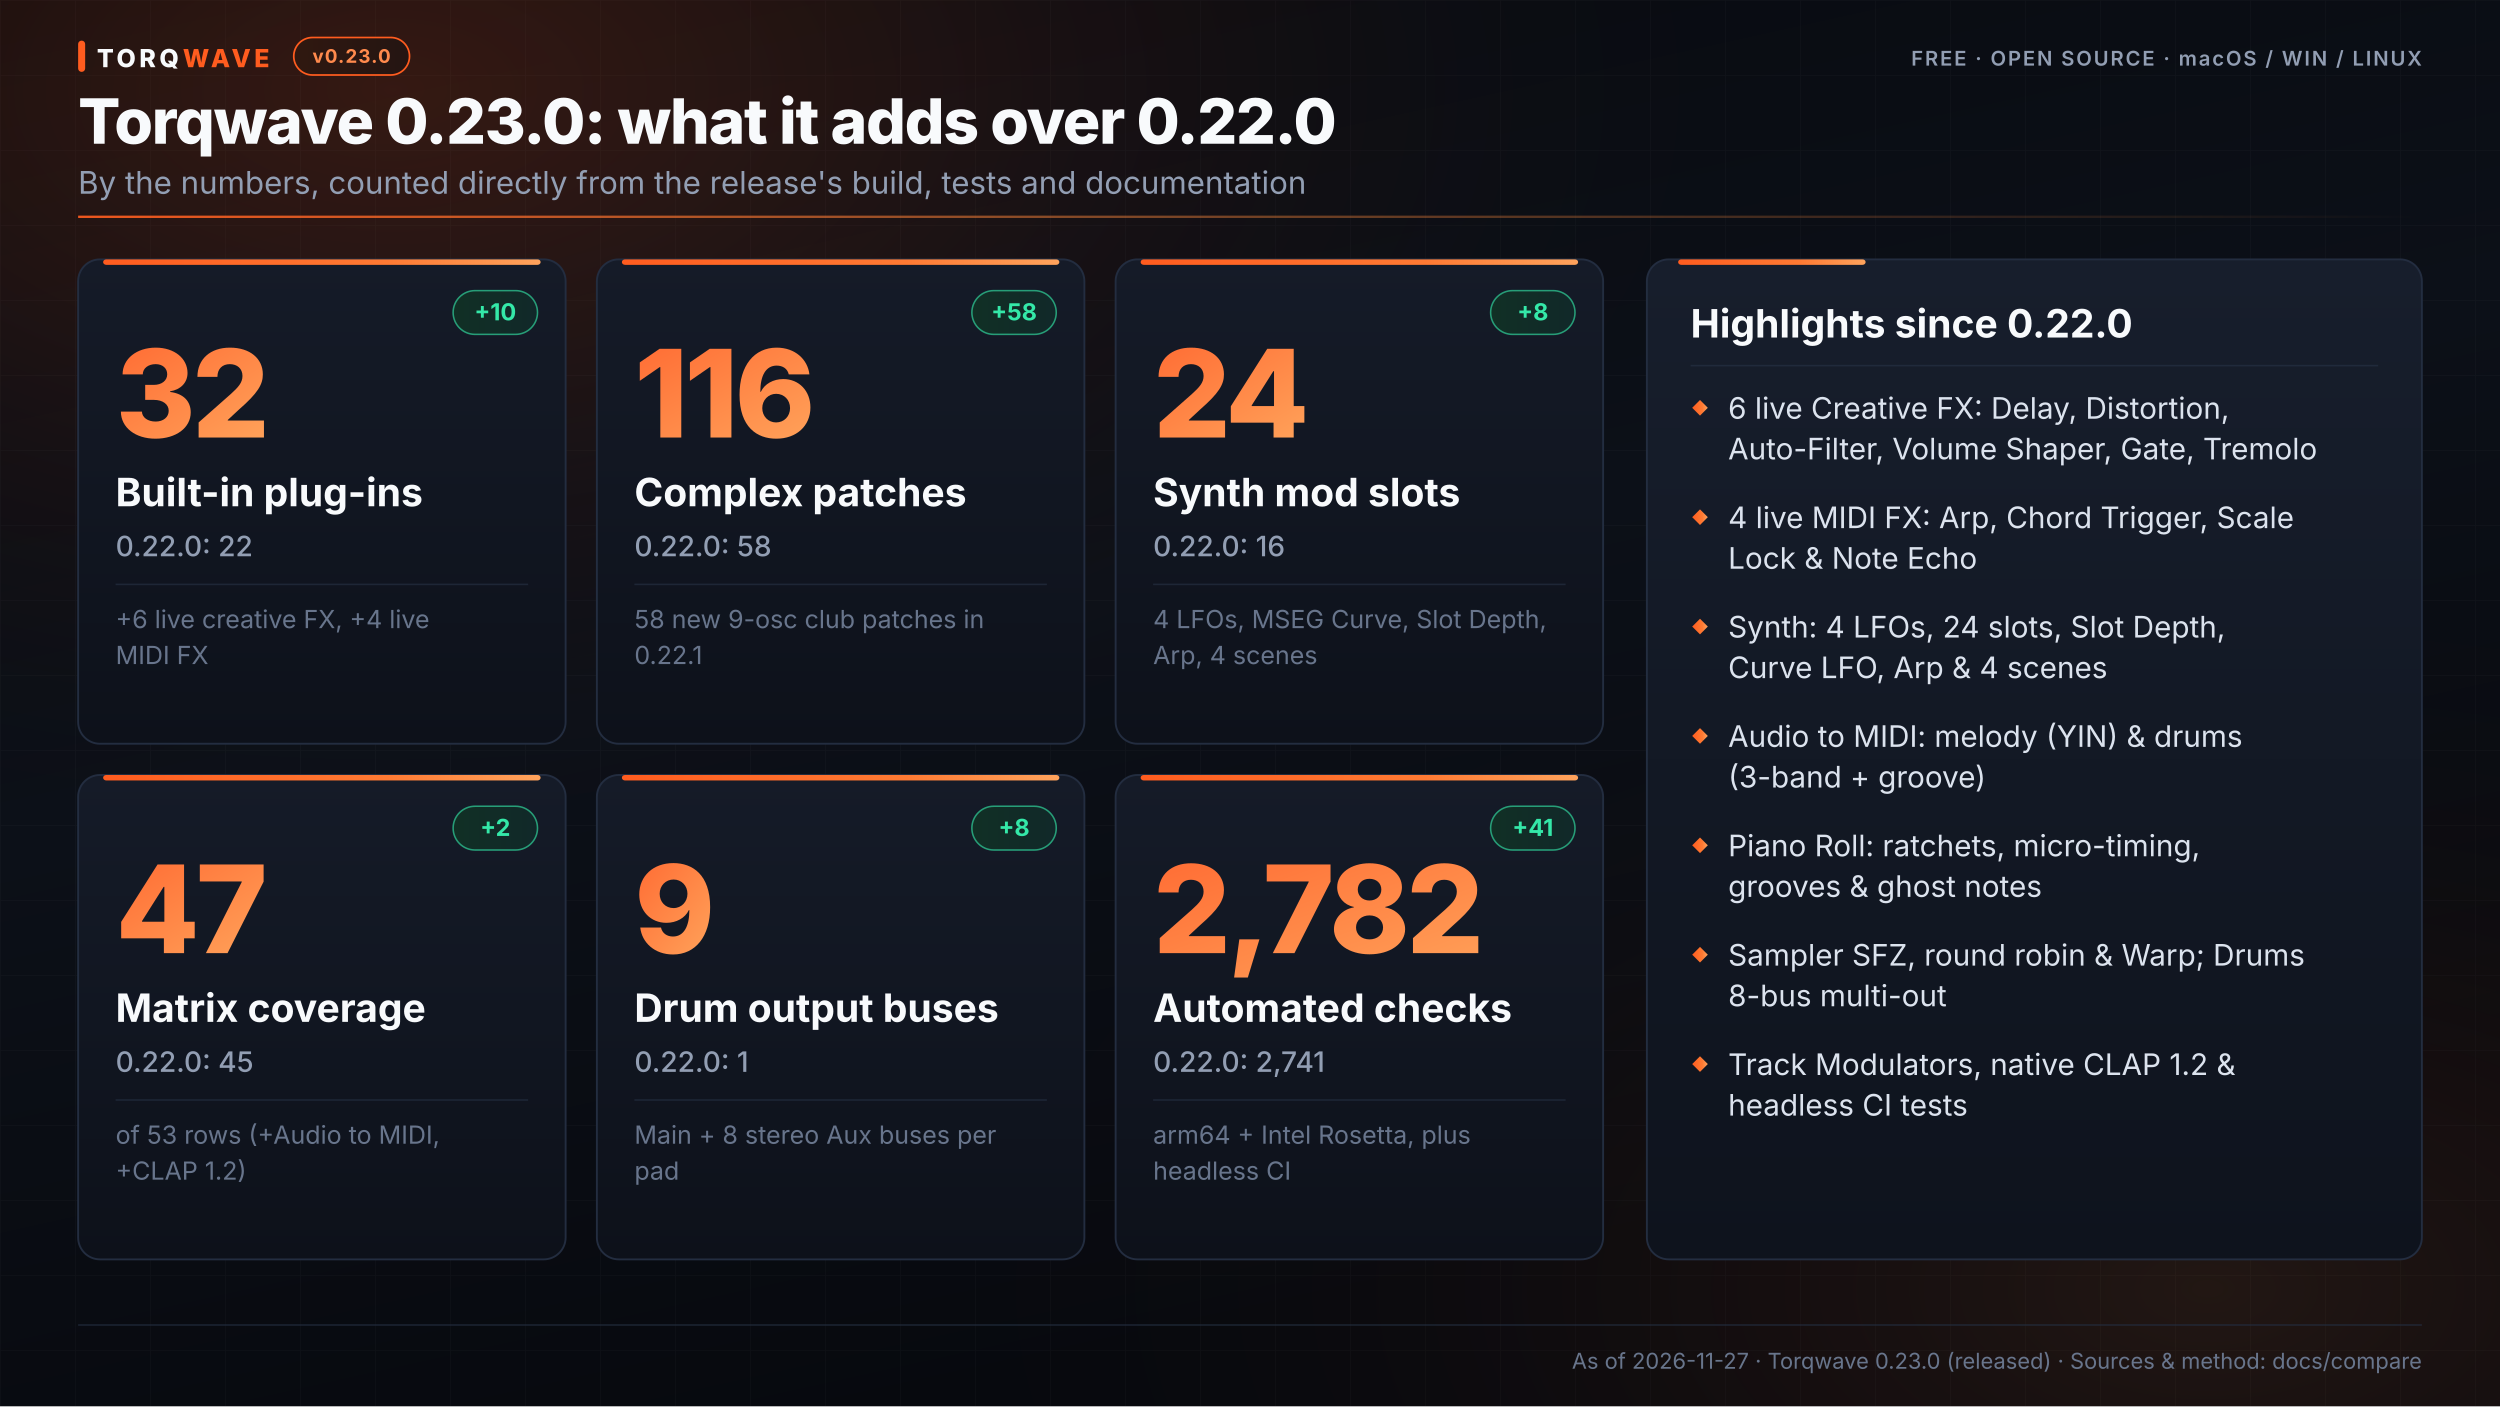
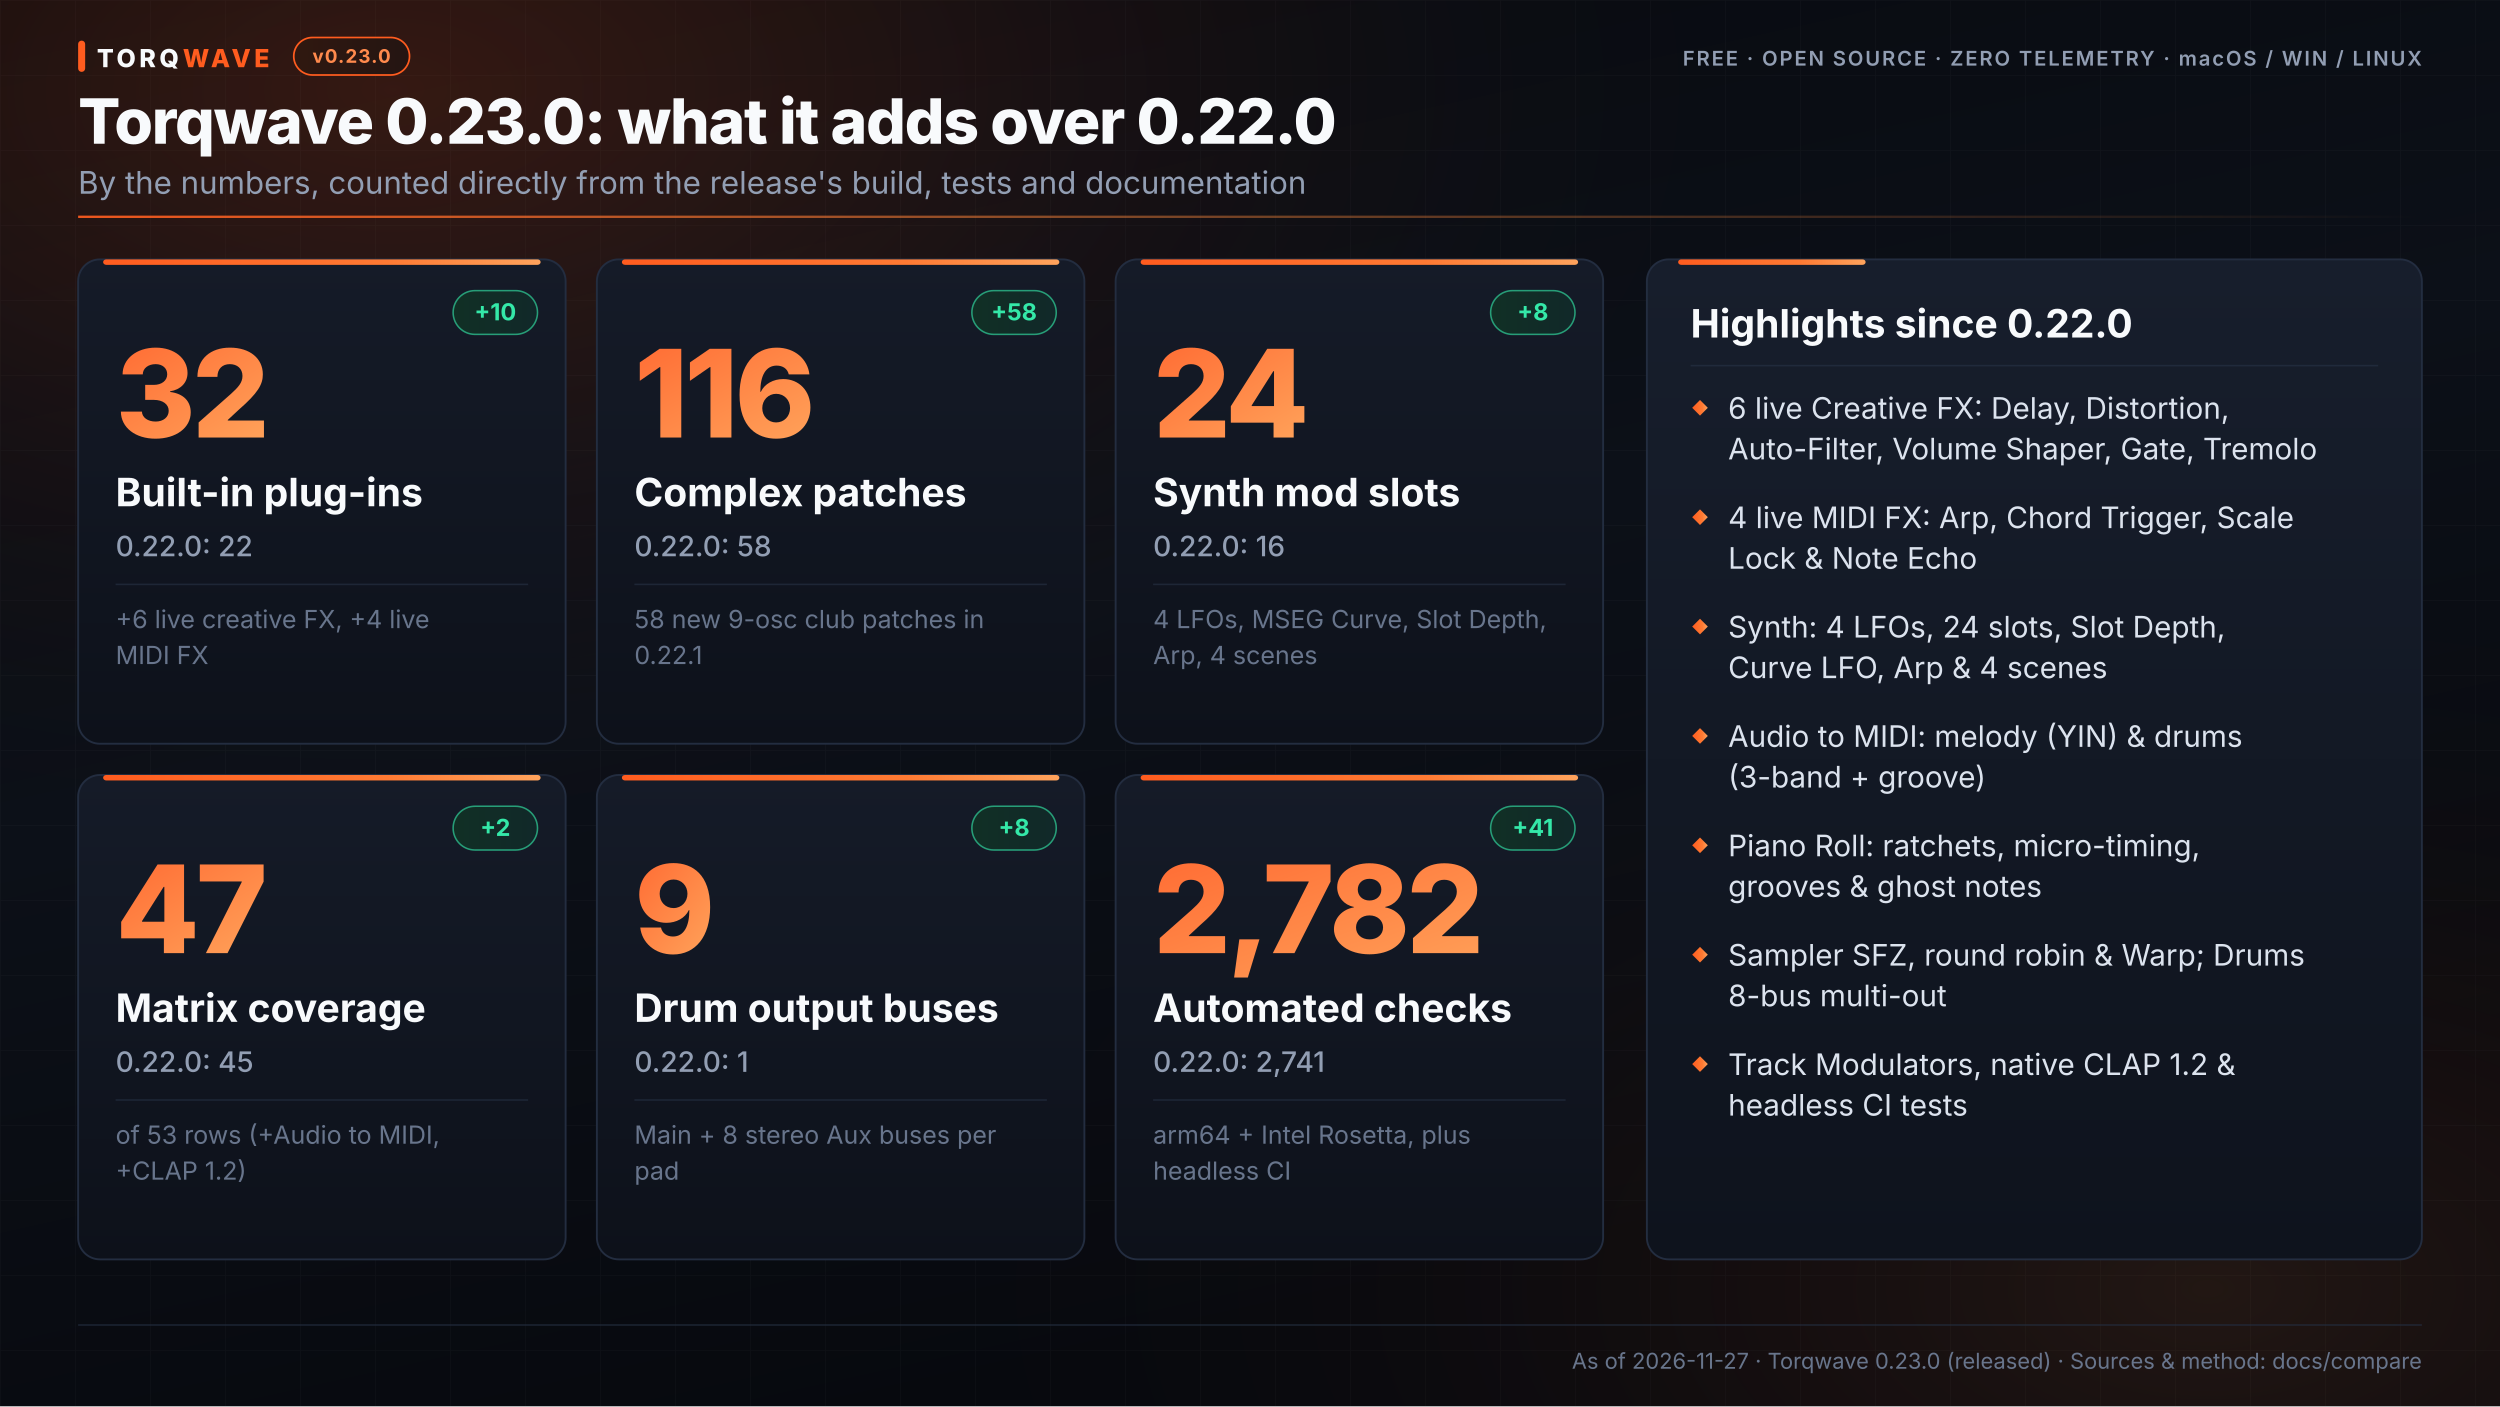
<svg xmlns="http://www.w3.org/2000/svg" width="1600" height="900" viewBox="0 0 1600 900" font-family="SF Pro Display, -apple-system, BlinkMacSystemFont, Helvetica Neue, Inter, Arial, sans-serif">
  <defs>
    <linearGradient id="bgGrad" x1="0" y1="0" x2="0.4" y2="1">
      <stop offset="0%" stop-color="#07090e" />
      <stop offset="52%" stop-color="#0c1018" />
      <stop offset="100%" stop-color="#07090e" />
    </linearGradient>
    <radialGradient id="glowBrand" cx="0.16" cy="0.06" r="0.56">
      <stop offset="0%" stop-color="#ff5c1f" stop-opacity="0.18" />
      <stop offset="55%" stop-color="#ff5c1f" stop-opacity="0.045" />
      <stop offset="100%" stop-color="#07090e" stop-opacity="0" />
    </radialGradient>
    <radialGradient id="glowWarm" cx="0.88" cy="0.92" r="0.54">
      <stop offset="0%" stop-color="#ff8a3d" stop-opacity="0.11" />
      <stop offset="55%" stop-color="#c84110" stop-opacity="0.03" />
      <stop offset="100%" stop-color="#07090e" stop-opacity="0" />
    </radialGradient>
    <linearGradient id="cardGrad" x1="0" y1="0" x2="0" y2="1">
      <stop offset="0%" stop-color="#151b28" />
      <stop offset="100%" stop-color="#0d111a" />
    </linearGradient>
    <linearGradient id="panelGrad" x1="0" y1="0" x2="0" y2="1">
      <stop offset="0%" stop-color="#171e2c" />
      <stop offset="100%" stop-color="#0e131d" />
    </linearGradient>
    <linearGradient id="tqColGrad" x1="0" y1="0" x2="0" y2="1">
      <stop offset="0%" stop-color="#291914" stop-opacity="0.96" />
      <stop offset="100%" stop-color="#14141d" stop-opacity="0.94" />
    </linearGradient>
    <linearGradient id="accentH" x1="0" y1="0" x2="1" y2="0">
      <stop offset="0%" stop-color="#ff5c1f" />
      <stop offset="65%" stop-color="#ff7a33" />
      <stop offset="100%" stop-color="#ffa35c" />
    </linearGradient>
    <linearGradient id="accentFade" x1="0" y1="0" x2="1" y2="0">
      <stop offset="0%" stop-color="#ff5c1f" stop-opacity="0.92" />
      <stop offset="45%" stop-color="#ff8a3d" stop-opacity="0.45" />
      <stop offset="100%" stop-color="#ff8a3d" stop-opacity="0" />
    </linearGradient>
    <linearGradient id="barYes" x1="0" y1="0" x2="1" y2="0">
      <stop offset="0%" stop-color="#1fa87a" />
      <stop offset="100%" stop-color="#34e8a8" />
    </linearGradient>
    <linearGradient id="barYesV" x1="0" y1="1" x2="0" y2="0">
      <stop offset="0%" stop-color="#147a5b" />
      <stop offset="65%" stop-color="#22bd89" />
      <stop offset="100%" stop-color="#34e8a8" />
    </linearGradient>
    <linearGradient id="barPart" x1="0" y1="0" x2="1" y2="0">
      <stop offset="0%" stop-color="#8b6918" />
      <stop offset="100%" stop-color="#bf9226" />
    </linearGradient>
    <linearGradient id="kpiText" x1="0" y1="0" x2="1" y2="1">
      <stop offset="0%" stop-color="#ff6e35" />
      <stop offset="100%" stop-color="#ffa159" />
    </linearGradient>
    <linearGradient id="pillBg" x1="0" y1="0" x2="1" y2="0">
      <stop offset="0%" stop-color="#301810" />
      <stop offset="100%" stop-color="#241512" />
    </linearGradient>
    <linearGradient id="deltaBg" x1="0" y1="0" x2="1" y2="0">
      <stop offset="0%" stop-color="#113025" />
      <stop offset="100%" stop-color="#112829" />
    </linearGradient>
    <pattern id="studioGrid" width="48" height="48" patternUnits="userSpaceOnUse">
      <path d="M 48 0 L 0 0 0 48" fill="none" stroke="#ffffff" stroke-opacity="0.025" stroke-width="1" />
    </pattern>
  </defs>
  <rect width="1600" height="900" fill="url(#bgGrad)" />
  <rect width="1600" height="900" fill="url(#studioGrid)" />
  <rect width="1600" height="900" fill="url(#glowBrand)" />
  <rect width="1600" height="900" fill="url(#glowWarm)" />
  <polyline points="880,74.0 892,74.3 904,75.2 916,76.5 928,77.9 940,78.9 952,79.4 964,79.2 976,78.6 988,77.9 1000,77.4 1012,77.3 1024,77.5 1036,77.5 1048,76.8 1060,74.8 1072,71.2 1084,66.0 1096,60.0 1108,54.1 1120,49.5 1132,47.4 1144,48.5 1156,52.7 1168,59.5 1180,67.8 1192,76.1 1204,83.1 1216,87.9 1228,90.2 1240,90.3 1252,89.1 1264,87.7 1276,86.8 1288,87.0 1300,88.1 1312,89.6 1324,90.6 1336,90.2 1348,87.7 1360,83.0 1372,76.7 1384,69.8 1396,63.2 1408,58.2 1420,55.6 1432,55.4 1444,57.5 1456,61.1 1468,65.2 1480,69.0 1492,72.0 1504,73.9 1516,74.8 1528,75.0 1540,74.9 1552,74.8 1564,74.7 1576,74.6 1588,74.4 1600,74.0 1612,73.5-0.4j" fill="none" stroke="url(#accentH)" stroke-opacity="0.26" stroke-width="2" />
  <polyline points="880,74.0 892,74.3 904,74.7 916,74.9 928,75.0 940,74.7 952,73.9 964,72.6 976,70.9 988,68.8 1000,66.6 1012,64.6 1024,63.0 1036,62.1 1048,62.0 1060,62.9 1072,64.7 1084,67.1 1096,70.0 1108,73.0 1120,75.9 1132,78.3 1144,80.1 1156,81.3 1168,81.9 1180,82.0 1192,82.0 1204,82.0 1216,82.2 1228,82.8 1240,83.7 1252,84.9 1264,86.1 1276,87.0 1288,87.3 1300,86.9 1312,85.5 1324,83.2 1336,80.1 1348,76.3 1360,72.4 1372,68.5 1384,65.2 1396,62.7 1408,61.2 1420,60.8 1432,61.4 1444,62.8 1456,64.8 1468,67.0 1480,69.2 1492,71.1 1504,72.7 1516,73.7 1528,74.3 1540,74.6 1552,74.6 1564,74.5 1576,74.3 1588,74.2 1600,74.0 1612,73.8-0.1j" fill="none" stroke="#ff8a3d" stroke-opacity="0.14" stroke-width="1.5" />
  <rect x="50.0" y="26.0" width="4.5" height="20.0" rx="2.2" fill="#ff5c1f" />
  <text x="62.0" y="43.0" font-size="16" fill="#f8fafc" text-anchor="start" font-weight="800" letter-spacing="0.14em">TORQ</text>
  <text x="117.0" y="43.0" font-size="16" fill="#ff5c1f" text-anchor="start" font-weight="800" letter-spacing="0.14em">WAVE</text>
  <rect x="188.0" y="24.0" width="74.1" height="24.0" rx="12.0" fill="url(#pillBg)" stroke="#ff5c1f" stroke-width="1.1" />
  <text x="225.0" y="40.2" font-size="12" fill="#ff8a4d" text-anchor="middle" font-weight="bold" letter-spacing="0.06em">v0.23.0</text>
-   <text x="1550.0" y="42.0" font-size="13" fill="#929eb3" text-anchor="end" font-weight="600" letter-spacing="0.09em">FREE · OPEN SOURCE · macOS / WIN / LINUX</text>
+   <text x="1550.0" y="42.0" font-size="13" fill="#929eb3" text-anchor="end" font-weight="600" letter-spacing="0.09em">FREE · OPEN SOURCE · ZERO TELEMETRY · macOS / WIN / LINUX</text>
  <text x="50.0" y="92.0" font-size="40" fill="#f8fafc" text-anchor="start" font-weight="800" letter-spacing="-0.02em">Torqwave 0.23.0: what it adds over 0.22.0</text>
  <text x="50.0" y="124.0" font-size="20" fill="#929eb3" text-anchor="start" font-weight="400">By the numbers, counted directly from the release's build, tests and documentation</text>
  <rect x="50.0" y="138.0" width="1500.0" height="1.5" rx="0" fill="url(#accentFade)" />
  <rect x="50.0" y="166.0" width="312.0" height="310.0" rx="14" fill="url(#cardGrad)" stroke="#232d40" stroke-width="1.2" />
  <rect x="66.0" y="166.0" width="280.0" height="3.5" rx="2" fill="url(#accentH)" />
  <rect x="290.0" y="186.0" width="54.0" height="28.0" rx="14" fill="url(#deltaBg)" stroke="#279e78" stroke-width="1" />
  <text x="317.0" y="205.0" font-size="15" fill="#34e8a8" text-anchor="middle" font-weight="700">+10</text>
  <text x="74.0" y="280.0" font-size="78" fill="url(#kpiText)" text-anchor="start" font-weight="800" letter-spacing="-0.03em">32</text>
  <text x="74.0" y="324.0" font-size="25" fill="#f8fafc" text-anchor="start" font-weight="700">Built-in plug-ins</text>
  <text x="74.0" y="356.0" font-size="18" fill="#929eb3" text-anchor="start" font-weight="500">0.22.0: 22</text>
  <line x1="74.0" y1="374.0" x2="338.0" y2="374.0" stroke="#232d40" stroke-width="1" opacity="0.7" />
  <text x="74.0" y="402.0" font-size="16" fill="#68758c" text-anchor="start" font-weight="normal">+6 live creative FX, +4 live</text>
  <text x="74.0" y="425.0" font-size="16" fill="#68758c" text-anchor="start" font-weight="normal">MIDI FX</text>
  <rect x="382.0" y="166.0" width="312.0" height="310.0" rx="14" fill="url(#cardGrad)" stroke="#232d40" stroke-width="1.2" />
  <rect x="398.0" y="166.0" width="280.0" height="3.5" rx="2" fill="url(#accentH)" />
  <rect x="622.0" y="186.0" width="54.0" height="28.0" rx="14" fill="url(#deltaBg)" stroke="#279e78" stroke-width="1" />
  <text x="649.0" y="205.0" font-size="15" fill="#34e8a8" text-anchor="middle" font-weight="700">+58</text>
  <text x="406.0" y="280.0" font-size="78" fill="url(#kpiText)" text-anchor="start" font-weight="800" letter-spacing="-0.03em">116</text>
  <text x="406.0" y="324.0" font-size="25" fill="#f8fafc" text-anchor="start" font-weight="700">Complex patches</text>
  <text x="406.0" y="356.0" font-size="18" fill="#929eb3" text-anchor="start" font-weight="500">0.22.0: 58</text>
  <line x1="406.0" y1="374.0" x2="670.0" y2="374.0" stroke="#232d40" stroke-width="1" opacity="0.7" />
  <text x="406.0" y="402.0" font-size="16" fill="#68758c" text-anchor="start" font-weight="normal">58 new 9-osc club patches in</text>
  <text x="406.0" y="425.0" font-size="16" fill="#68758c" text-anchor="start" font-weight="normal">0.22.1</text>
  <rect x="714.0" y="166.0" width="312.0" height="310.0" rx="14" fill="url(#cardGrad)" stroke="#232d40" stroke-width="1.2" />
  <rect x="730.0" y="166.0" width="280.0" height="3.5" rx="2" fill="url(#accentH)" />
  <rect x="954.0" y="186.0" width="54.0" height="28.0" rx="14" fill="url(#deltaBg)" stroke="#279e78" stroke-width="1" />
  <text x="981.0" y="205.0" font-size="15" fill="#34e8a8" text-anchor="middle" font-weight="700">+8</text>
  <text x="738.0" y="280.0" font-size="78" fill="url(#kpiText)" text-anchor="start" font-weight="800" letter-spacing="-0.03em">24</text>
  <text x="738.0" y="324.0" font-size="25" fill="#f8fafc" text-anchor="start" font-weight="700">Synth mod slots</text>
  <text x="738.0" y="356.0" font-size="18" fill="#929eb3" text-anchor="start" font-weight="500">0.22.0: 16</text>
  <line x1="738.0" y1="374.0" x2="1002.0" y2="374.0" stroke="#232d40" stroke-width="1" opacity="0.7" />
  <text x="738.0" y="402.0" font-size="16" fill="#68758c" text-anchor="start" font-weight="normal">4 LFOs, MSEG Curve, Slot Depth,</text>
  <text x="738.0" y="425.0" font-size="16" fill="#68758c" text-anchor="start" font-weight="normal">Arp, 4 scenes</text>
  <rect x="50.0" y="496.0" width="312.0" height="310.0" rx="14" fill="url(#cardGrad)" stroke="#232d40" stroke-width="1.2" />
  <rect x="66.0" y="496.0" width="280.0" height="3.5" rx="2" fill="url(#accentH)" />
  <rect x="290.0" y="516.0" width="54.0" height="28.0" rx="14" fill="url(#deltaBg)" stroke="#279e78" stroke-width="1" />
  <text x="317.0" y="535.0" font-size="15" fill="#34e8a8" text-anchor="middle" font-weight="700">+2</text>
  <text x="74.0" y="610.0" font-size="78" fill="url(#kpiText)" text-anchor="start" font-weight="800" letter-spacing="-0.03em">47</text>
  <text x="74.0" y="654.0" font-size="25" fill="#f8fafc" text-anchor="start" font-weight="700">Matrix coverage</text>
  <text x="74.0" y="686.0" font-size="18" fill="#929eb3" text-anchor="start" font-weight="500">0.22.0: 45</text>
  <line x1="74.0" y1="704.0" x2="338.0" y2="704.0" stroke="#232d40" stroke-width="1" opacity="0.7" />
  <text x="74.0" y="732.0" font-size="16" fill="#68758c" text-anchor="start" font-weight="normal">of 53 rows (+Audio to MIDI,</text>
  <text x="74.0" y="755.0" font-size="16" fill="#68758c" text-anchor="start" font-weight="normal">+CLAP 1.2)</text>
  <rect x="382.0" y="496.0" width="312.0" height="310.0" rx="14" fill="url(#cardGrad)" stroke="#232d40" stroke-width="1.2" />
  <rect x="398.0" y="496.0" width="280.0" height="3.5" rx="2" fill="url(#accentH)" />
  <rect x="622.0" y="516.0" width="54.0" height="28.0" rx="14" fill="url(#deltaBg)" stroke="#279e78" stroke-width="1" />
  <text x="649.0" y="535.0" font-size="15" fill="#34e8a8" text-anchor="middle" font-weight="700">+8</text>
  <text x="406.0" y="610.0" font-size="78" fill="url(#kpiText)" text-anchor="start" font-weight="800" letter-spacing="-0.03em">9</text>
  <text x="406.0" y="654.0" font-size="25" fill="#f8fafc" text-anchor="start" font-weight="700">Drum output buses</text>
  <text x="406.0" y="686.0" font-size="18" fill="#929eb3" text-anchor="start" font-weight="500">0.22.0: 1</text>
  <line x1="406.0" y1="704.0" x2="670.0" y2="704.0" stroke="#232d40" stroke-width="1" opacity="0.7" />
  <text x="406.0" y="732.0" font-size="16" fill="#68758c" text-anchor="start" font-weight="normal">Main + 8 stereo Aux buses per</text>
  <text x="406.0" y="755.0" font-size="16" fill="#68758c" text-anchor="start" font-weight="normal">pad</text>
  <rect x="714.0" y="496.0" width="312.0" height="310.0" rx="14" fill="url(#cardGrad)" stroke="#232d40" stroke-width="1.2" />
  <rect x="730.0" y="496.0" width="280.0" height="3.5" rx="2" fill="url(#accentH)" />
  <rect x="954.0" y="516.0" width="54.0" height="28.0" rx="14" fill="url(#deltaBg)" stroke="#279e78" stroke-width="1" />
  <text x="981.0" y="535.0" font-size="15" fill="#34e8a8" text-anchor="middle" font-weight="700">+41</text>
  <text x="738.0" y="610.0" font-size="78" fill="url(#kpiText)" text-anchor="start" font-weight="800" letter-spacing="-0.03em">2,782</text>
  <text x="738.0" y="654.0" font-size="25" fill="#f8fafc" text-anchor="start" font-weight="700">Automated checks</text>
  <text x="738.0" y="686.0" font-size="18" fill="#929eb3" text-anchor="start" font-weight="500">0.22.0: 2,741</text>
  <line x1="738.0" y1="704.0" x2="1002.0" y2="704.0" stroke="#232d40" stroke-width="1" opacity="0.7" />
  <text x="738.0" y="732.0" font-size="16" fill="#68758c" text-anchor="start" font-weight="normal">arm64 + Intel Rosetta, plus</text>
  <text x="738.0" y="755.0" font-size="16" fill="#68758c" text-anchor="start" font-weight="normal">headless CI</text>
  <rect x="1054.0" y="166.0" width="496.0" height="640.0" rx="14" fill="url(#panelGrad)" stroke="#232d40" stroke-width="1.2" />
  <rect x="1074.0" y="166.0" width="120.0" height="3.5" rx="2" fill="url(#accentH)" />
  <text x="1082.0" y="216.0" font-size="25" fill="#f8fafc" text-anchor="start" font-weight="700">Highlights since 0.22.0</text>
  <line x1="1082.0" y1="234.0" x2="1522.0" y2="234.0" stroke="#232d40" stroke-width="1" opacity="0.8" />
  <polygon points="1088,256 1093,261 1088,266 1083,261" fill="url(#accentH)" />
  <text x="1106.0" y="268.0" font-size="19" fill="#dce3ee" text-anchor="start" font-weight="normal">6 live Creative FX: Delay, Distortion,</text>
  <text x="1106.0" y="294.0" font-size="19" fill="#dce3ee" text-anchor="start" font-weight="normal">Auto-Filter, Volume Shaper, Gate, Tremolo</text>
  <polygon points="1088,326 1093,331 1088,336 1083,331" fill="url(#accentH)" />
  <text x="1106.0" y="338.0" font-size="19" fill="#dce3ee" text-anchor="start" font-weight="normal">4 live MIDI FX: Arp, Chord Trigger, Scale</text>
  <text x="1106.0" y="364.0" font-size="19" fill="#dce3ee" text-anchor="start" font-weight="normal">Lock &amp; Note Echo</text>
  <polygon points="1088,396 1093,401 1088,406 1083,401" fill="url(#accentH)" />
  <text x="1106.0" y="408.0" font-size="19" fill="#dce3ee" text-anchor="start" font-weight="normal">Synth: 4 LFOs, 24 slots, Slot Depth,</text>
  <text x="1106.0" y="434.0" font-size="19" fill="#dce3ee" text-anchor="start" font-weight="normal">Curve LFO, Arp &amp; 4 scenes</text>
  <polygon points="1088,466 1093,471 1088,476 1083,471" fill="url(#accentH)" />
  <text x="1106.0" y="478.0" font-size="19" fill="#dce3ee" text-anchor="start" font-weight="normal">Audio to MIDI: melody (YIN) &amp; drums</text>
  <text x="1106.0" y="504.0" font-size="19" fill="#dce3ee" text-anchor="start" font-weight="normal">(3-band + groove)</text>
  <polygon points="1088,536 1093,541 1088,546 1083,541" fill="url(#accentH)" />
  <text x="1106.0" y="548.0" font-size="19" fill="#dce3ee" text-anchor="start" font-weight="normal">Piano Roll: ratchets, micro-timing,</text>
  <text x="1106.0" y="574.0" font-size="19" fill="#dce3ee" text-anchor="start" font-weight="normal">grooves &amp; ghost notes</text>
  <polygon points="1088,606 1093,611 1088,616 1083,611" fill="url(#accentH)" />
  <text x="1106.0" y="618.0" font-size="19" fill="#dce3ee" text-anchor="start" font-weight="normal">Sampler SFZ, round robin &amp; Warp; Drums</text>
  <text x="1106.0" y="644.0" font-size="19" fill="#dce3ee" text-anchor="start" font-weight="normal">8-bus multi-out</text>
  <polygon points="1088,676 1093,681 1088,686 1083,681" fill="url(#accentH)" />
  <text x="1106.0" y="688.0" font-size="19" fill="#dce3ee" text-anchor="start" font-weight="normal">Track Modulators, native CLAP 1.2 &amp;</text>
  <text x="1106.0" y="714.0" font-size="19" fill="#dce3ee" text-anchor="start" font-weight="normal">headless CI tests</text>
  <line x1="50.0" y1="848.0" x2="1550.0" y2="848.0" stroke="#232d40" stroke-width="1" opacity="0.7" />
  <text x="1550.0" y="876.0" font-size="14" fill="#68758c" text-anchor="end" font-weight="normal">As of 2026-11-27 · Torqwave 0.23.0 (released) · Sources &amp; method: docs/compare</text>
</svg>
